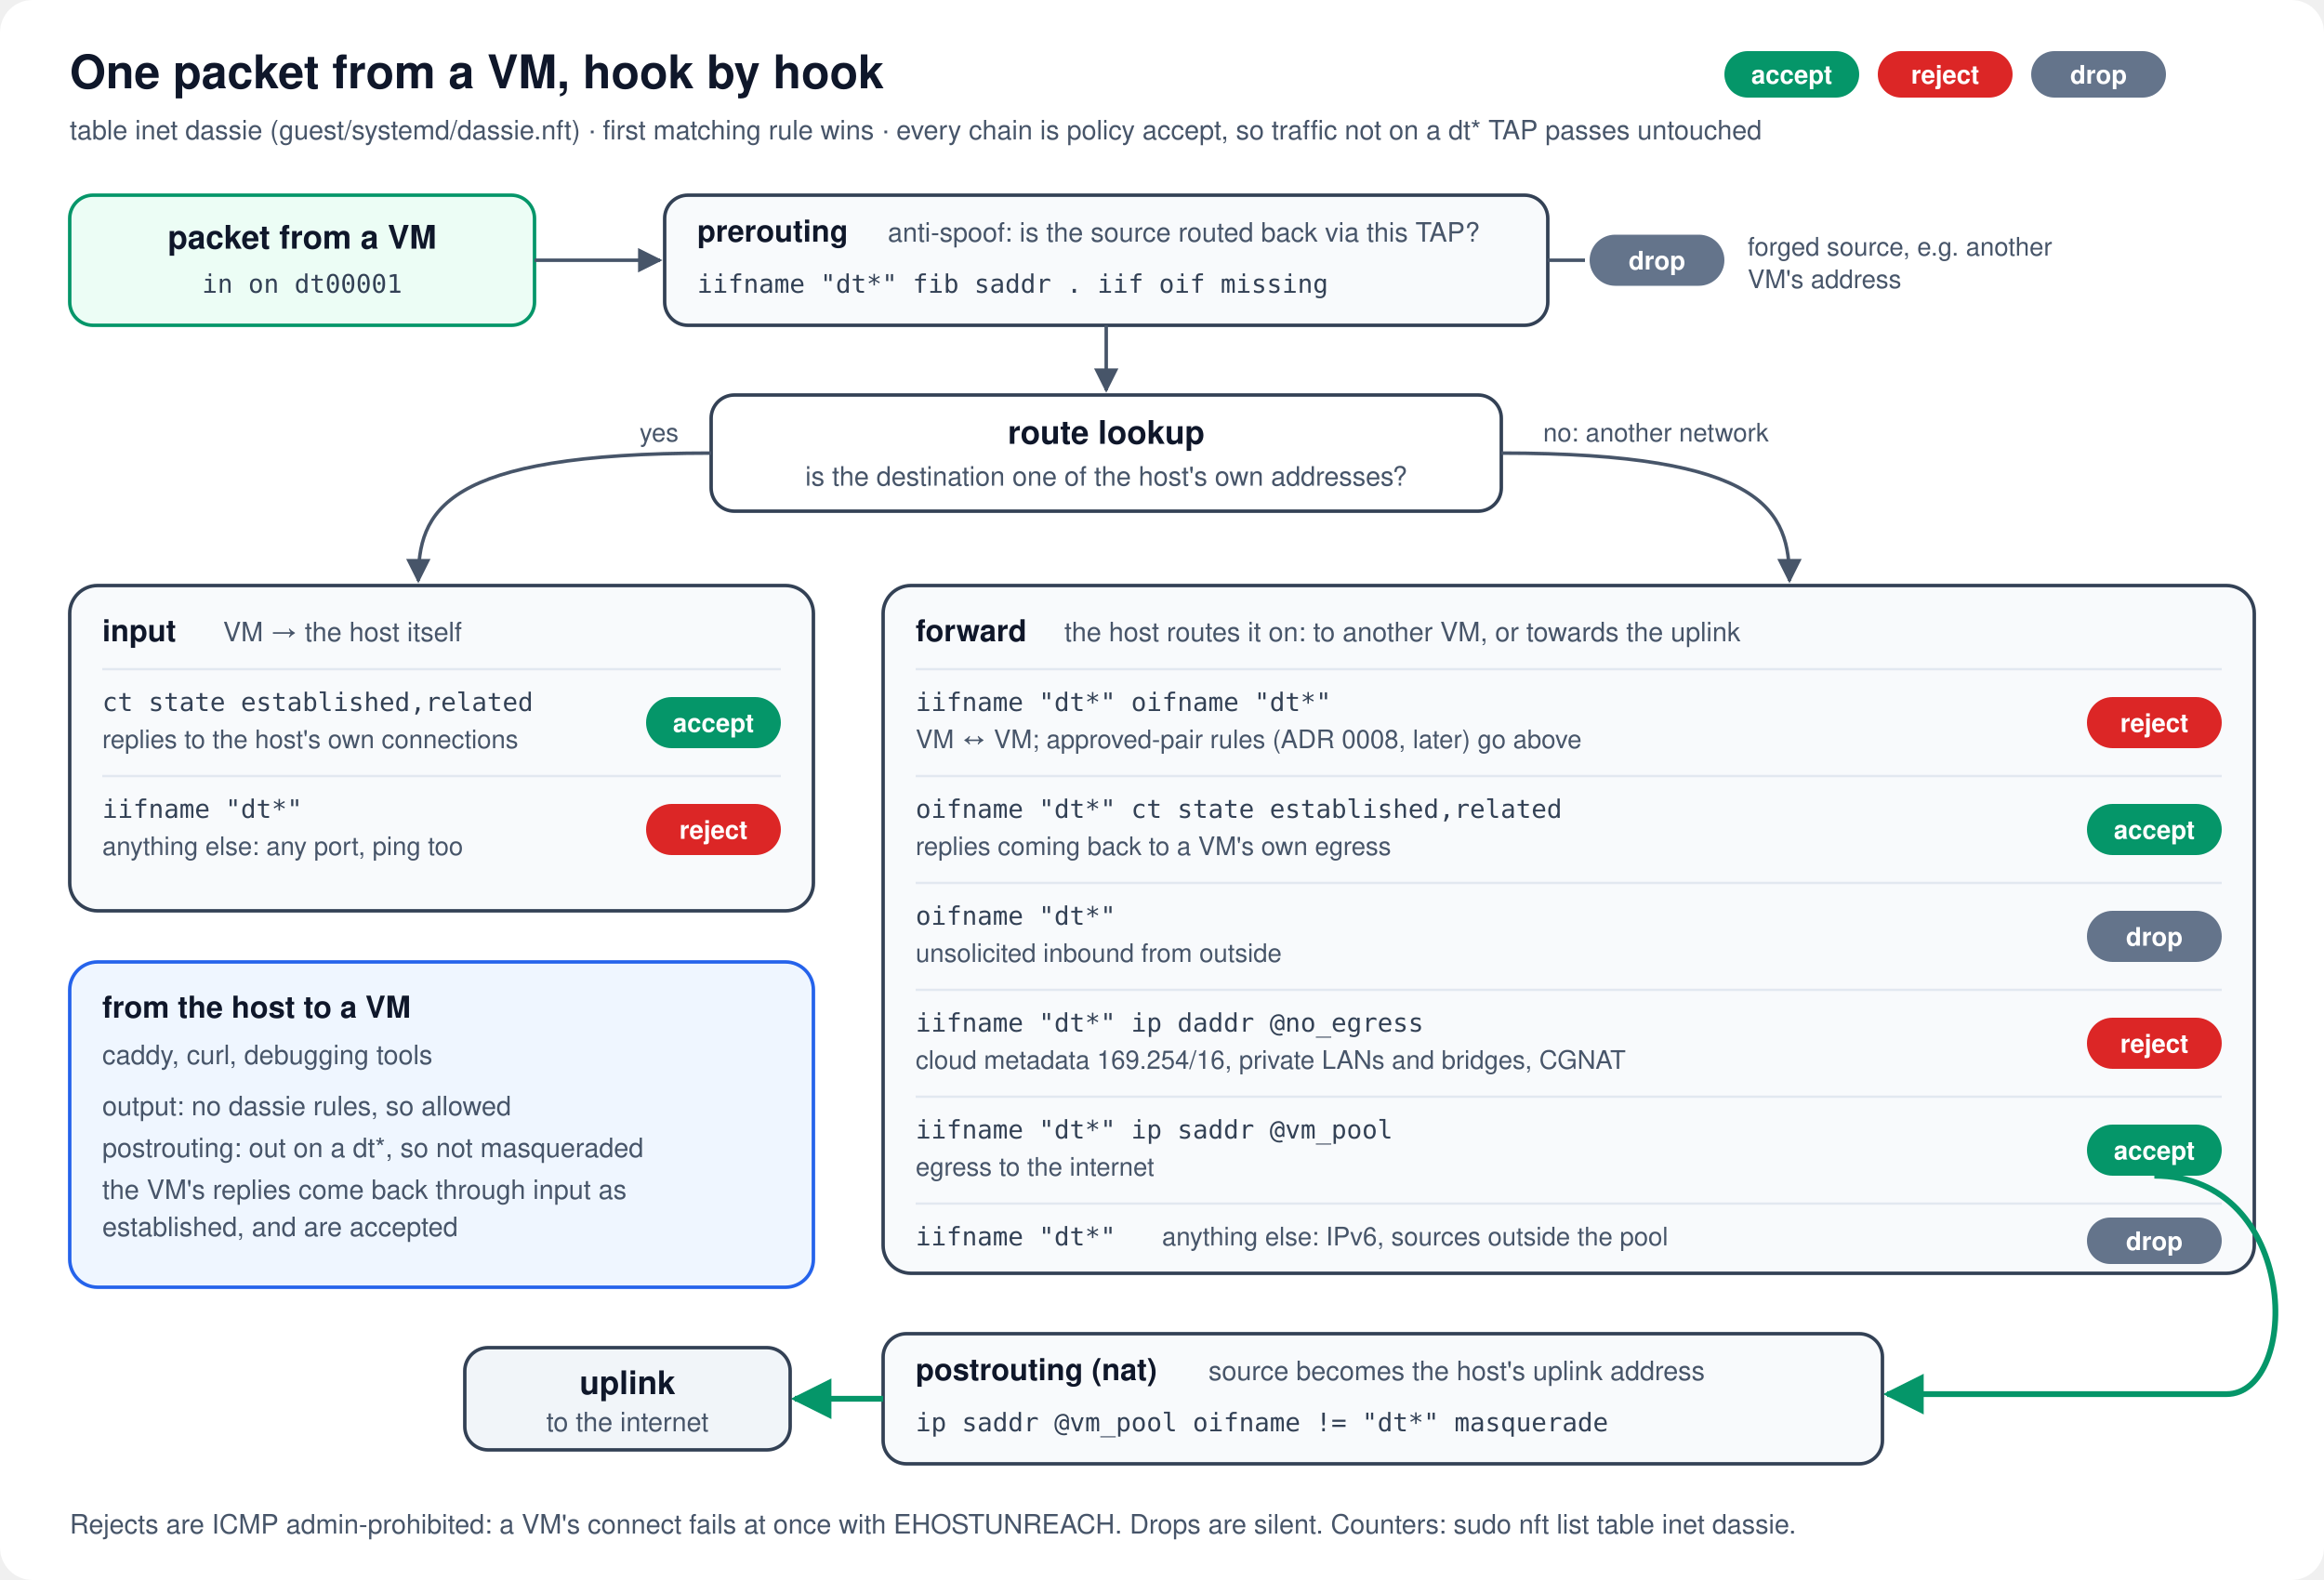
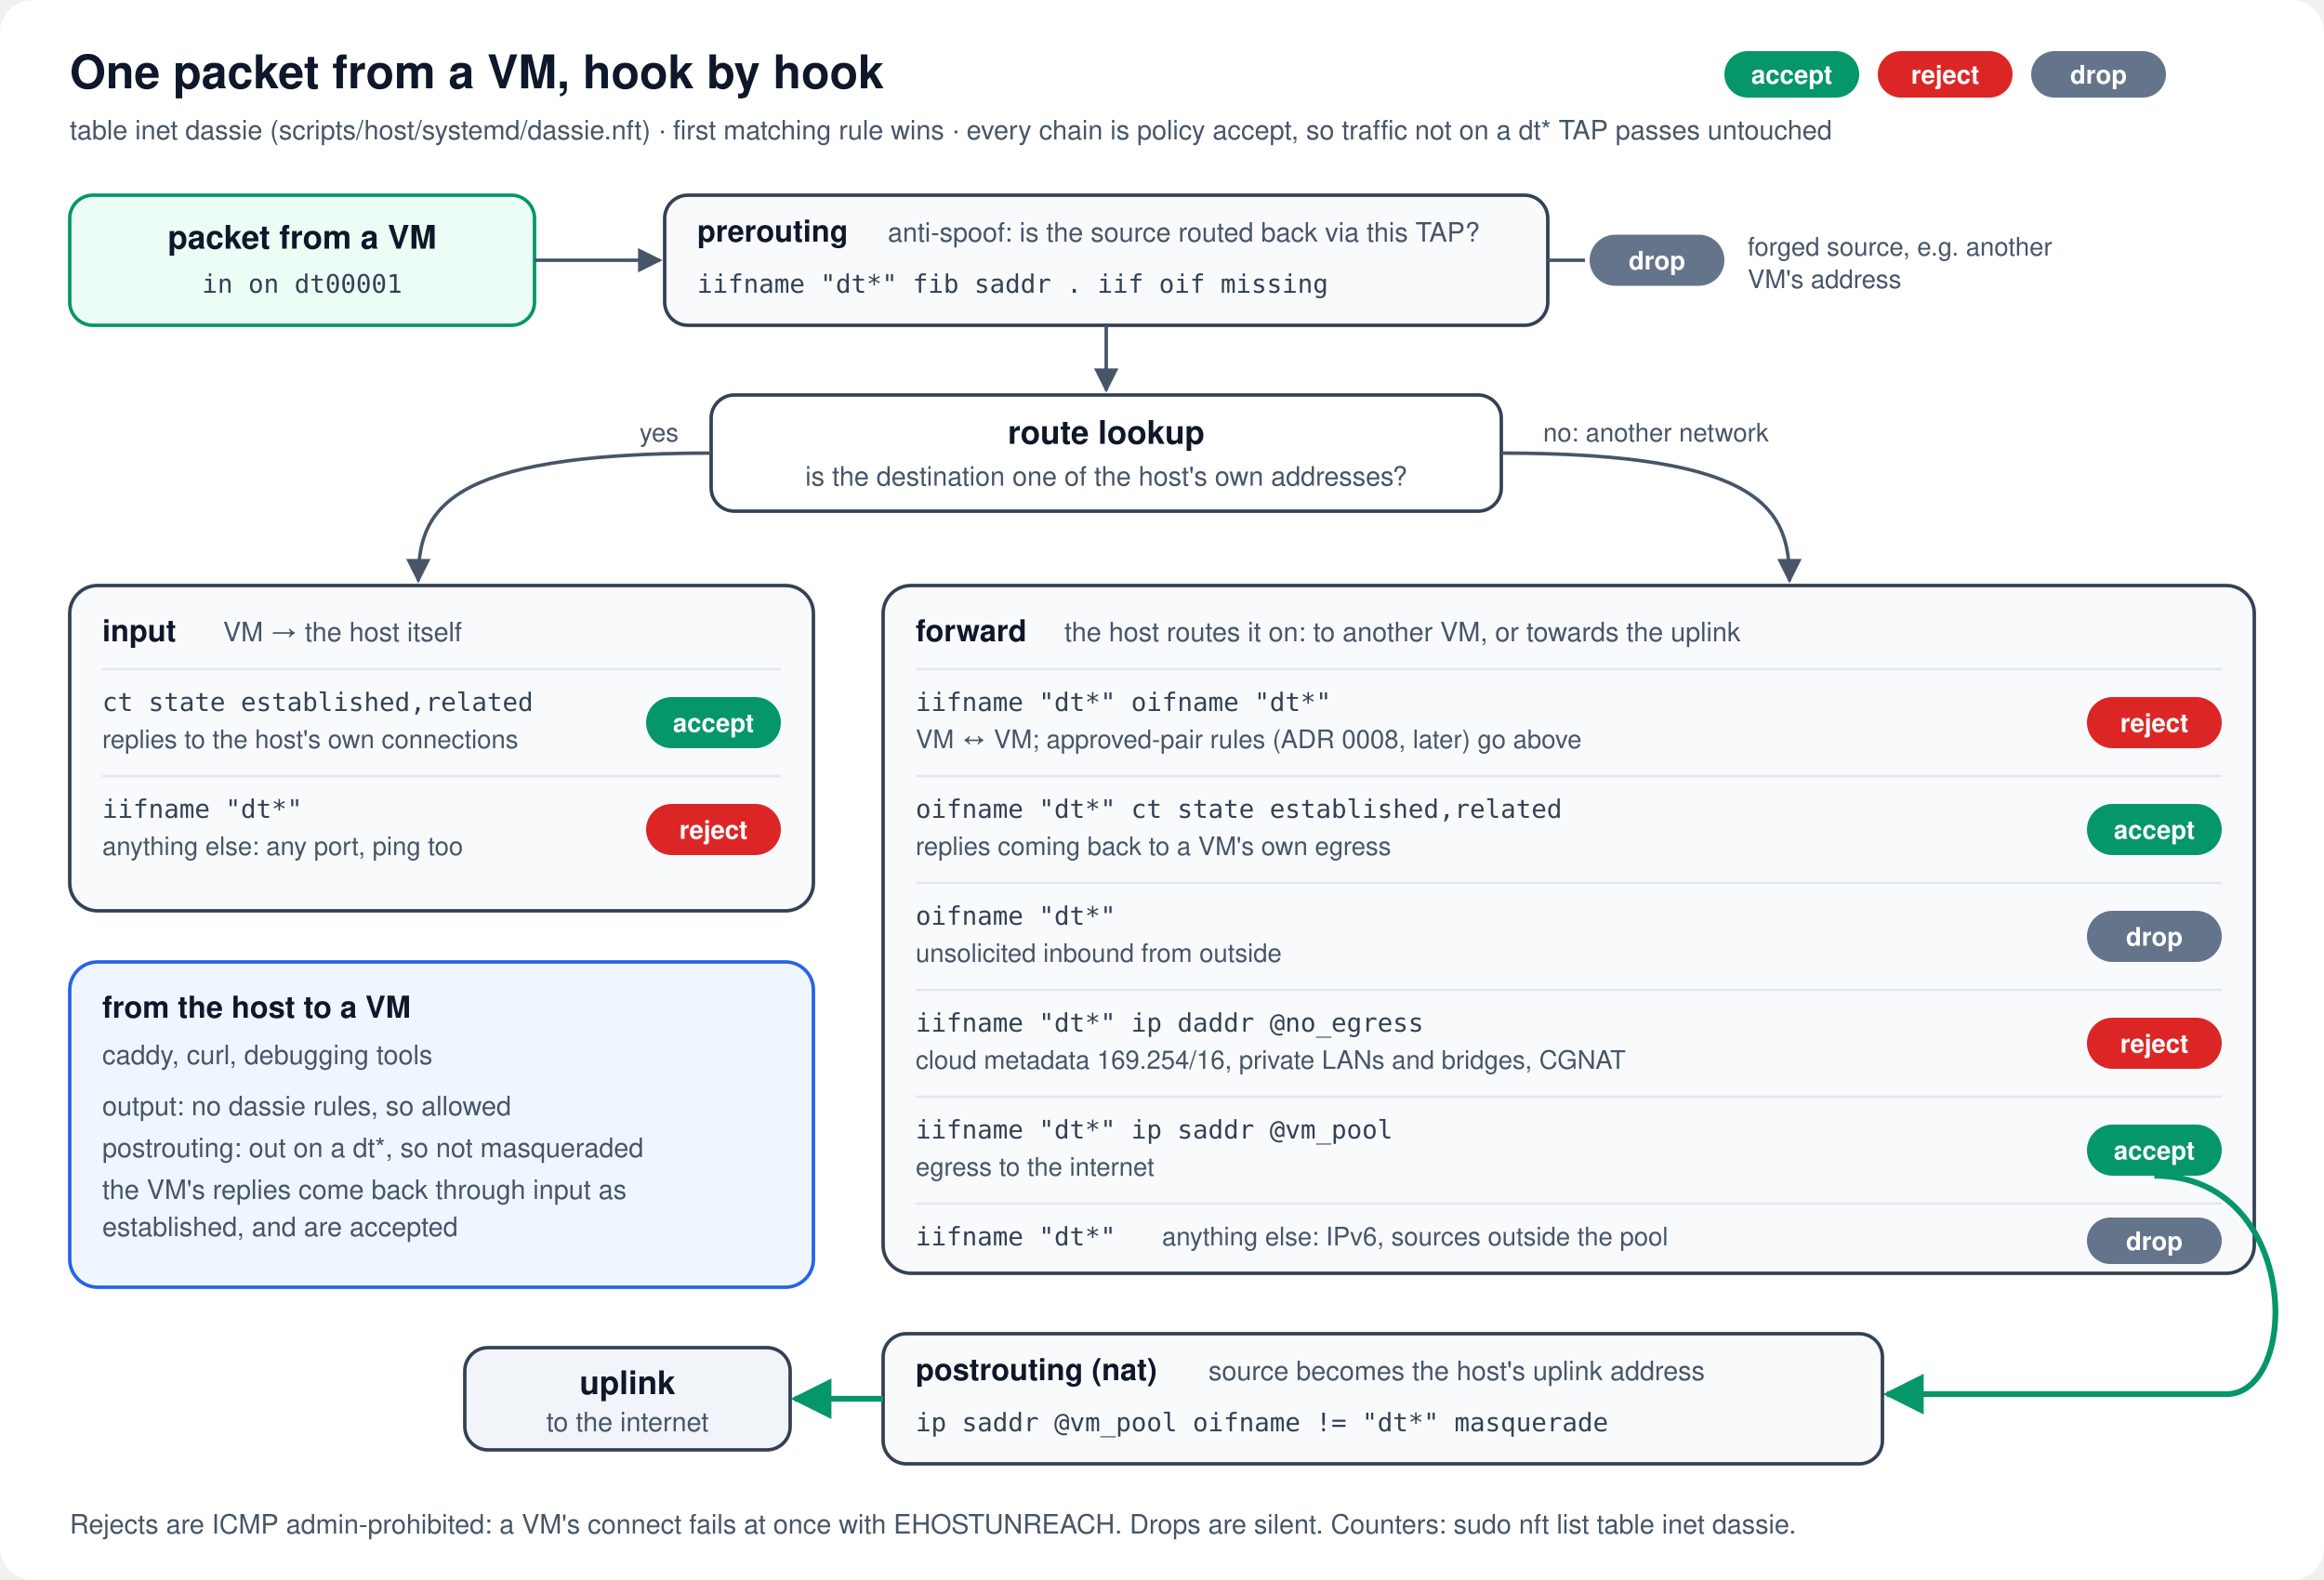
<svg xmlns="http://www.w3.org/2000/svg" viewBox="0 0 1000 680" width="1000" height="680" font-family="ui-sans-serif, system-ui, -apple-system, 'Segoe UI', Helvetica, Arial, sans-serif">
  <defs>
    <marker id="a" viewBox="0 0 10 10" refX="9" refY="5" markerWidth="7" markerHeight="7" orient="auto-start-reverse">
      <path d="M0,0 L10,5 L0,10 z" fill="#475569" />
    </marker>
    <marker id="ag" viewBox="0 0 10 10" refX="9" refY="5" markerWidth="7" markerHeight="7" orient="auto-start-reverse">
      <path d="M0,0 L10,5 L0,10 z" fill="#059669" />
    </marker>
    <marker id="ab" viewBox="0 0 10 10" refX="9" refY="5" markerWidth="7" markerHeight="7" orient="auto-start-reverse">
      <path d="M0,0 L10,5 L0,10 z" fill="#2563eb" />
    </marker>
    <style>
      .t { font-size: 14px; font-weight: 600; fill: #0f172a; }
      .h { font-size: 13px; font-weight: 700; fill: #0f172a; }
      .s { font-size: 11.5px; fill: #475569; }
      .m { font-size: 11px; fill: #334155; font-family: ui-monospace, SFMono-Regular, Menlo, Consolas, monospace; }
      .lbl { font-size: 11px; fill: #475569; }
      .built { stroke: #334155; stroke-width: 1.5; }
      .ln { stroke: #475569; stroke-width: 1.5; fill: none; }
      .ok { stroke: #059669; stroke-width: 2.5; fill: none; }
      .host { stroke: #2563eb; stroke-width: 2; fill: none; }
      .row { stroke: #e2e8f0; stroke-width: 1; }
      .pill { font-size: 11px; font-weight: 700; fill: #ffffff; }
    </style>
  </defs>
  <rect width="1000" height="680" rx="14" fill="#ffffff" />
  <text x="30" y="38" font-size="20" font-weight="700" fill="#0f172a">One packet from a VM, hook by hook</text>
-   <text x="30" y="60" class="s">table inet dassie (guest/systemd/dassie.nft) · first matching rule wins · every chain is policy accept, so traffic not on a dt* TAP passes untouched</text>
+   <text x="30" y="60" class="s">table inet dassie (scripts/host/systemd/dassie.nft) · first matching rule wins · every chain is policy accept, so traffic not on a dt* TAP passes untouched</text>
  <rect x="742" y="22" width="58" height="20" rx="10" fill="#059669" />
  <text x="771" y="36" text-anchor="middle" class="pill">accept</text>
  <rect x="808" y="22" width="58" height="20" rx="10" fill="#dc2626" />
  <text x="837" y="36" text-anchor="middle" class="pill">reject</text>
  <rect x="874" y="22" width="58" height="20" rx="10" fill="#64748b" />
  <text x="903" y="36" text-anchor="middle" class="pill">drop</text>
  <rect x="30" y="84" width="200" height="56" rx="10" fill="#ecfdf5" stroke="#059669" stroke-width="1.5" />
  <text x="130" y="107" text-anchor="middle" class="t">packet from a VM</text>
  <text x="130" y="126" text-anchor="middle" class="m">in on dt00001</text>
  <path d="M230,112 L284,112" class="ln" marker-end="url(#a)" />
  <rect x="286" y="84" width="380" height="56" rx="10" fill="#f8fafc" class="built" />
  <text x="300" y="104" class="h">prerouting</text>
  <text x="382" y="104" class="s">anti-spoof: is the source routed back via this TAP?</text>
  <text x="300" y="126" class="m">iifname "dt*" fib saddr . iif oif missing</text>
  <rect x="684" y="101" width="58" height="22" rx="11" fill="#64748b" />
  <text x="713" y="116" text-anchor="middle" class="pill">drop</text>
  <path d="M666,112 L682,112" class="ln" />
  <text x="752" y="110" class="lbl">forged source, e.g. another</text>
  <text x="752" y="124" class="lbl">VM's address</text>
  <path d="M476,140 L476,168" class="ln" marker-end="url(#a)" />
  <rect x="306" y="170" width="340" height="50" rx="10" fill="#ffffff" class="built" />
  <text x="476" y="191" text-anchor="middle" class="t">route lookup</text>
  <text x="476" y="209" text-anchor="middle" class="s">is the destination one of the host's own addresses?</text>
  <path d="M306,195 C190,195 180,220 180,250" class="ln" marker-end="url(#a)" />
  <text x="292" y="190" class="lbl" text-anchor="end">yes</text>
  <path d="M646,195 C760,195 770,220 770,250" class="ln" marker-end="url(#a)" />
  <text x="664" y="190" class="lbl">no: another network</text>
  <rect x="30" y="252" width="320" height="140" rx="12" fill="#f8fafc" class="built" />
  <text x="44" y="276" class="h">input</text>
  <text x="96" y="276" class="s">VM → the host itself</text>
  <line x1="44" y1="288" x2="336" y2="288" class="row" />
  <text x="44" y="306" class="m">ct state established,related</text>
  <text x="44" y="322" class="lbl">replies to the host's own connections</text>
  <rect x="278" y="300" width="58" height="22" rx="11" fill="#059669" />
  <text x="307" y="315" text-anchor="middle" class="pill">accept</text>
  <line x1="44" y1="334" x2="336" y2="334" class="row" />
  <text x="44" y="352" class="m">iifname "dt*"</text>
  <text x="44" y="368" class="lbl">anything else: any port, ping too</text>
  <rect x="278" y="346" width="58" height="22" rx="11" fill="#dc2626" />
  <text x="307" y="361" text-anchor="middle" class="pill">reject</text>
  <rect x="380" y="252" width="590" height="296" rx="12" fill="#f8fafc" class="built" />
  <text x="394" y="276" class="h">forward</text>
  <text x="458" y="276" class="s">the host routes it on: to another VM, or towards the uplink</text>
  <line x1="394" y1="288" x2="956" y2="288" class="row" />
  <text x="394" y="306" class="m">iifname "dt*" oifname "dt*"</text>
  <text x="394" y="322" class="lbl">VM ↔ VM; approved-pair rules (ADR 0008, later) go above</text>
  <rect x="898" y="300" width="58" height="22" rx="11" fill="#dc2626" />
  <text x="927" y="315" text-anchor="middle" class="pill">reject</text>
  <line x1="394" y1="334" x2="956" y2="334" class="row" />
  <text x="394" y="352" class="m">oifname "dt*" ct state established,related</text>
  <text x="394" y="368" class="lbl">replies coming back to a VM's own egress</text>
  <rect x="898" y="346" width="58" height="22" rx="11" fill="#059669" />
  <text x="927" y="361" text-anchor="middle" class="pill">accept</text>
  <line x1="394" y1="380" x2="956" y2="380" class="row" />
  <text x="394" y="398" class="m">oifname "dt*"</text>
  <text x="394" y="414" class="lbl">unsolicited inbound from outside</text>
  <rect x="898" y="392" width="58" height="22" rx="11" fill="#64748b" />
  <text x="927" y="407" text-anchor="middle" class="pill">drop</text>
  <line x1="394" y1="426" x2="956" y2="426" class="row" />
  <text x="394" y="444" class="m">iifname "dt*" ip daddr @no_egress</text>
  <text x="394" y="460" class="lbl">cloud metadata 169.254/16, private LANs and bridges, CGNAT</text>
  <rect x="898" y="438" width="58" height="22" rx="11" fill="#dc2626" />
  <text x="927" y="453" text-anchor="middle" class="pill">reject</text>
  <line x1="394" y1="472" x2="956" y2="472" class="row" />
  <text x="394" y="490" class="m">iifname "dt*" ip saddr @vm_pool</text>
  <text x="394" y="506" class="lbl">egress to the internet</text>
  <rect x="898" y="484" width="58" height="22" rx="11" fill="#059669" />
  <text x="927" y="499" text-anchor="middle" class="pill">accept</text>
  <line x1="394" y1="518" x2="956" y2="518" class="row" />
  <text x="394" y="536" class="m">iifname "dt*"</text>
  <text x="500" y="536" class="lbl">anything else: IPv6, sources outside the pool</text>
  <rect x="898" y="524" width="58" height="20" rx="10" fill="#64748b" />
  <text x="927" y="538" text-anchor="middle" class="pill">drop</text>
  <path d="M927,506 C990,506 990,600 958,600" class="ok" />
  <path d="M958,600 L812,600" class="ok" marker-end="url(#ag)" />
  <rect x="380" y="574" width="430" height="56" rx="10" fill="#f8fafc" class="built" />
  <text x="394" y="594" class="h">postrouting (nat)</text>
  <text x="520" y="594" class="s">source becomes the host's uplink address</text>
  <text x="394" y="616" class="m">ip saddr @vm_pool oifname != "dt*" masquerade</text>
  <path d="M380,602 L342,602" class="ok" marker-end="url(#ag)" />
  <rect x="200" y="580" width="140" height="44" rx="10" fill="#f1f5f9" class="built" />
  <text x="270" y="600" text-anchor="middle" class="t">uplink</text>
  <text x="270" y="616" text-anchor="middle" class="s">to the internet</text>
  <rect x="30" y="414" width="320" height="140" rx="12" fill="#eff6ff" stroke="#2563eb" stroke-width="1.5" />
  <text x="44" y="438" class="h" fill="#1d4ed8">from the host to a VM</text>
  <text x="44" y="458" class="s">caddy, curl, debugging tools</text>
  <text x="44" y="480" class="s">output: no dassie rules, so allowed</text>
  <text x="44" y="498" class="s">postrouting: out on a dt*, so not masqueraded</text>
  <text x="44" y="516" class="s">the VM's replies come back through input as</text>
  <text x="44" y="532" class="s">established, and are accepted</text>
  <text x="30" y="660" class="s">Rejects are ICMP admin-prohibited: a VM's connect fails at once with EHOSTUNREACH. Drops are silent. Counters: sudo nft list table inet dassie.</text>
</svg>
